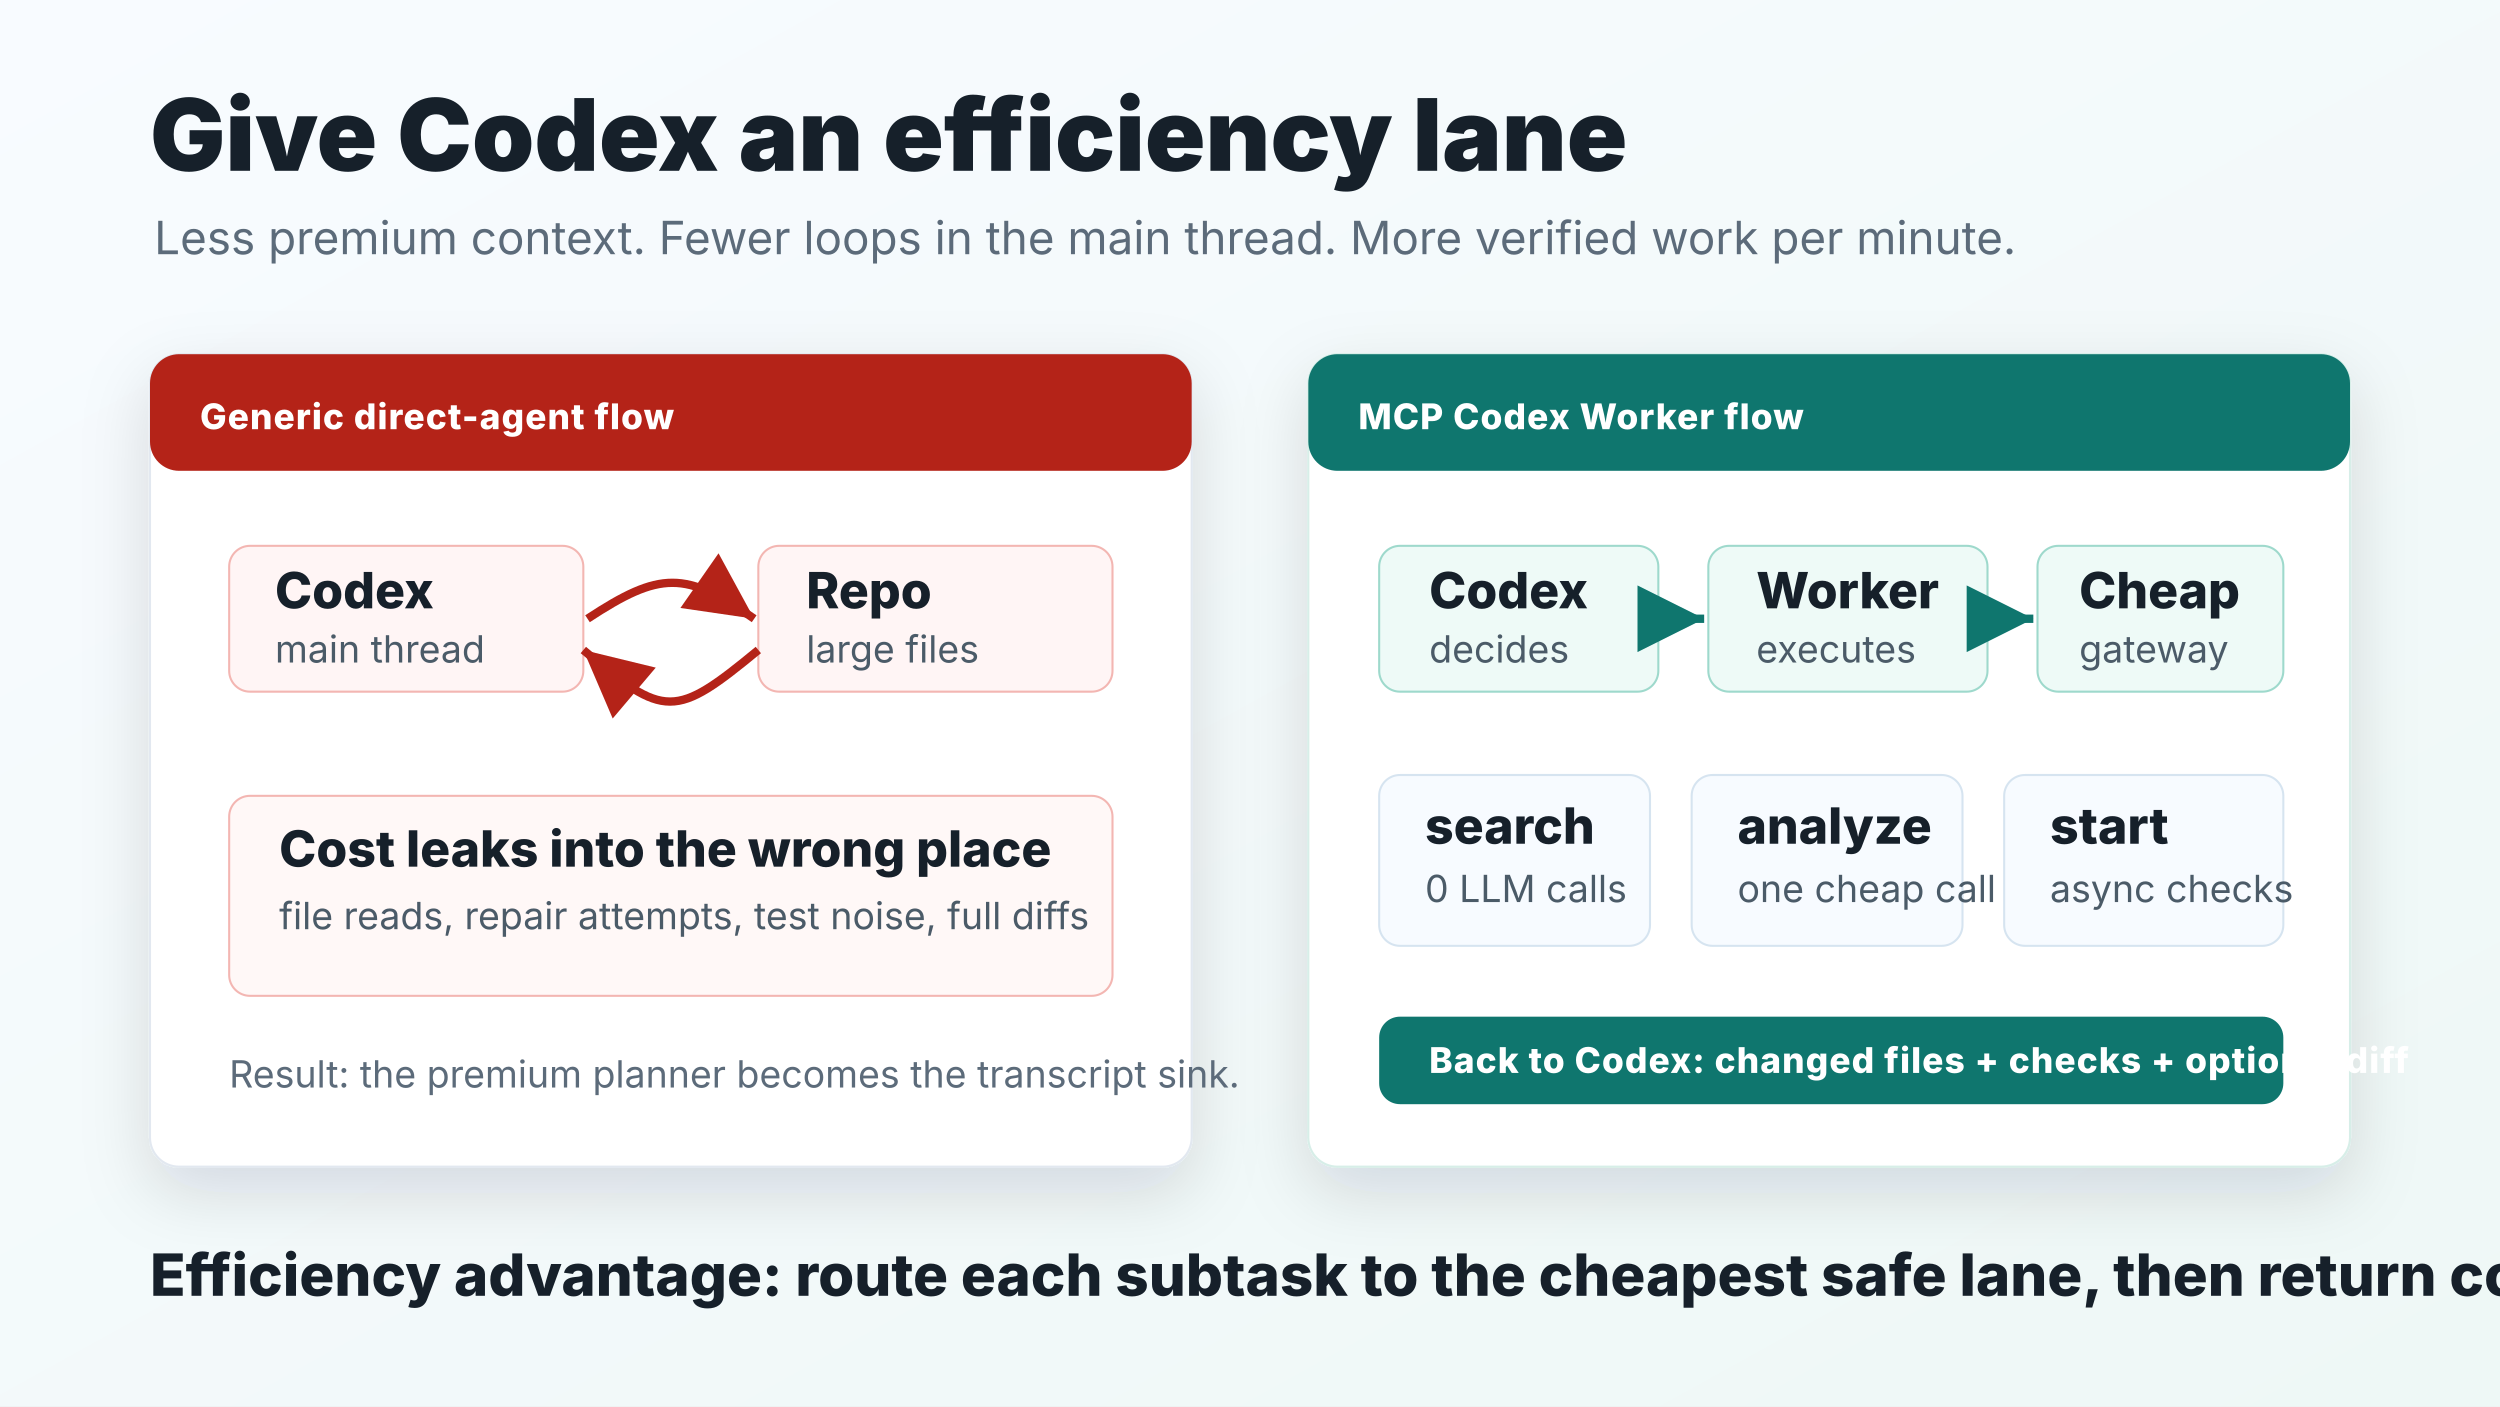
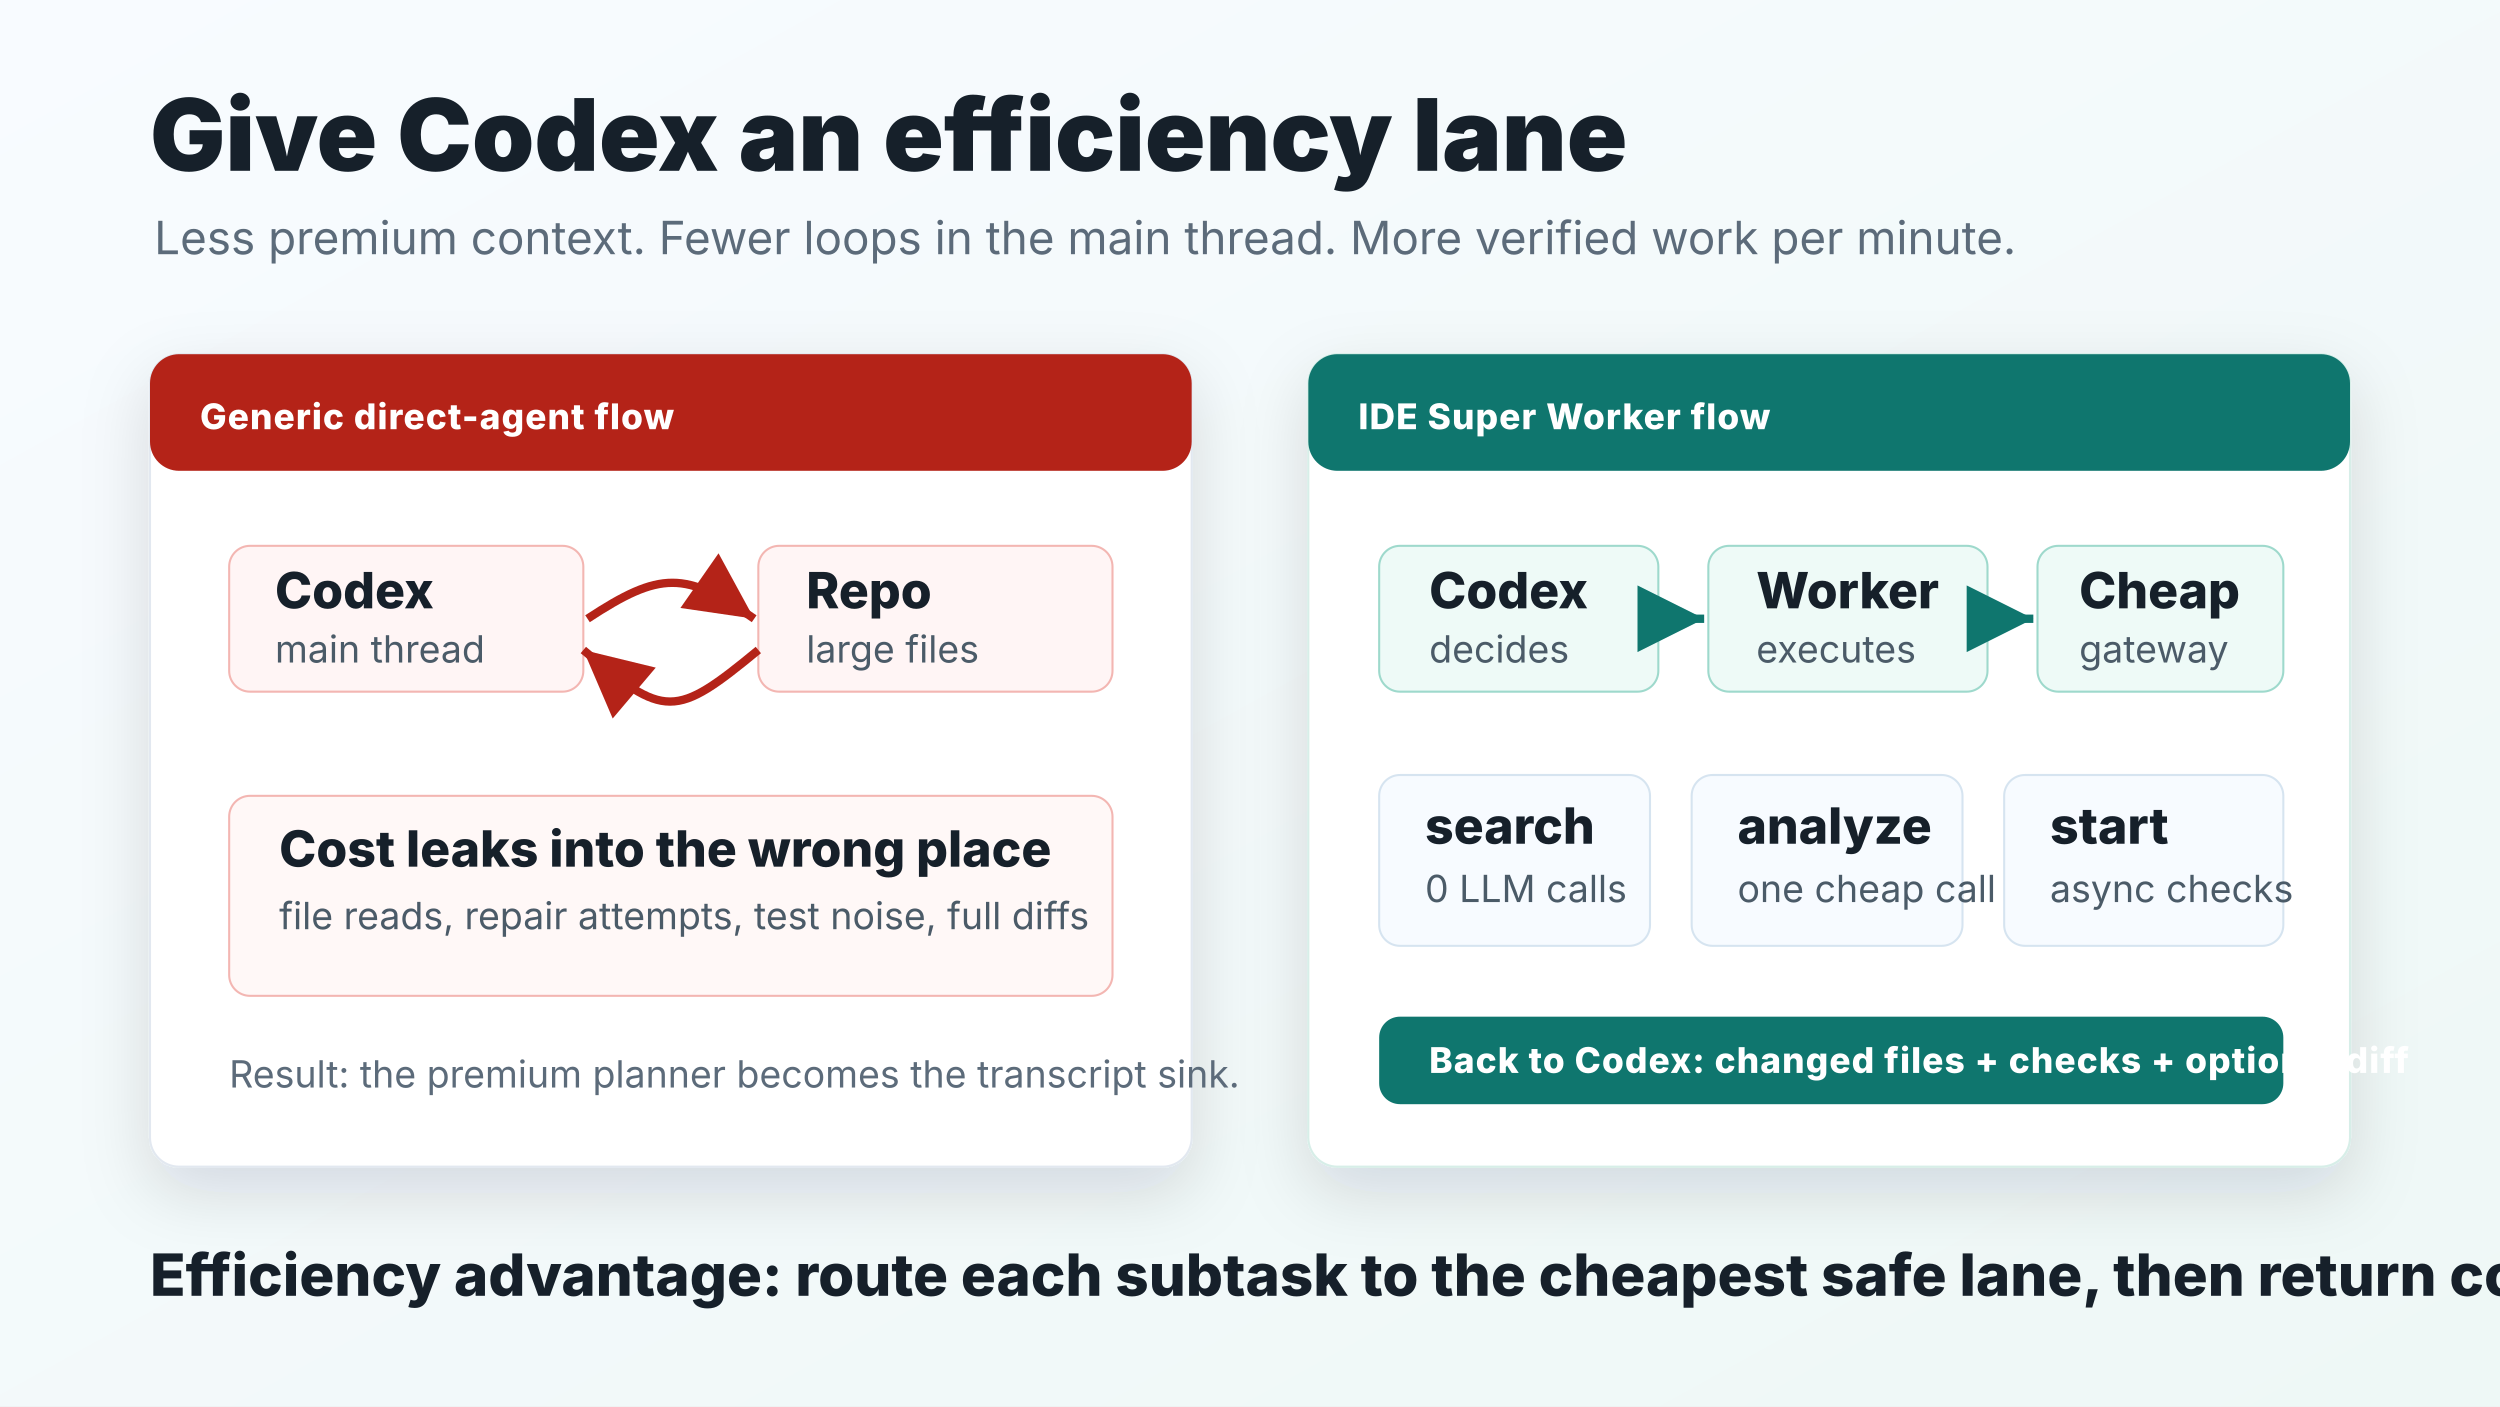
<svg xmlns="http://www.w3.org/2000/svg" width="1200" height="675" viewBox="0 0 1200 675" role="img" aria-labelledby="title desc">
  <defs>
    <linearGradient id="bg" x1="0" y1="0" x2="1" y2="1">
      <stop offset="0" stop-color="#f8fbff" />
      <stop offset="1" stop-color="#eef8f6" />
    </linearGradient>
    <filter id="shadow" x="-10%" y="-10%" width="120%" height="130%">
      <feDropShadow dx="0" dy="12" stdDeviation="16" flood-color="#17202a" flood-opacity="0.13" />
    </filter>
    <marker id="arrowGreen" markerWidth="12" markerHeight="12" refX="10" refY="6" orient="auto" markerUnits="strokeWidth">
      <path d="M2,2 L10,6 L2,10 Z" fill="#0f766e" />
    </marker>
    <marker id="arrowRed" markerWidth="12" markerHeight="12" refX="10" refY="6" orient="auto" markerUnits="strokeWidth">
      <path d="M2,2 L10,6 L2,10 Z" fill="#b42318" />
    </marker>
    <style>
      text { font-family: Inter, Segoe UI, Arial, sans-serif; fill: #16202a; }
      .muted { fill: #5c6b7a; font-size: 22px; }
      .small { fill: #5c6b7a; font-size: 18px; }
      .label { fill: #ffffff; font-weight: 800; font-size: 17px; letter-spacing: 0.5px; }
      .h1 { font-size: 48px; font-weight: 850; }
      .h2 { font-size: 28px; font-weight: 800; }
      .boxTitle { font-size: 24px; font-weight: 800; }
      .boxText { font-size: 18px; fill: #4b5b68; }
    </style>
  </defs>
  <rect width="1200" height="675" fill="url(#bg)" />
  <text x="72" y="82" class="h1">Give Codex an efficiency lane</text>
  <text x="74" y="122" class="muted">Less premium context. Fewer loops in the main thread. More verified work per minute.</text>
  <g transform="translate(72 170)">
    <rect x="0" y="0" width="500" height="390" rx="14" fill="#fff" stroke="#e2e8f0" filter="url(#shadow)" />
    <rect x="0" y="0" width="500" height="56" rx="14" fill="#b42318" />
    <text x="24" y="36" class="label">Generic direct-agent flow</text>
    <rect x="38" y="92" width="170" height="70" rx="10" fill="#fff5f5" stroke="#f3b6b2" />
    <text x="60" y="122" class="boxTitle">Codex</text>
    <text x="60" y="148" class="boxText">main thread</text>
    <rect x="292" y="92" width="170" height="70" rx="10" fill="#fff5f5" stroke="#f3b6b2" />
    <text x="315" y="122" class="boxTitle">Repo</text>
    <text x="315" y="148" class="boxText">large files</text>
    <path d="M210 127 C245 104, 257 104, 290 127" stroke="#b42318" stroke-width="4" fill="none" marker-end="url(#arrowRed)" />
    <path d="M292 142 C252 175, 247 175, 208 142" stroke="#b42318" stroke-width="4" fill="none" marker-end="url(#arrowRed)" />
    <rect x="38" y="212" width="424" height="96" rx="10" fill="#fff8f7" stroke="#f3b6b2" />
    <text x="62" y="246" class="boxTitle">Cost leaks into the wrong place</text>
    <text x="62" y="276" class="boxText">file reads, repair attempts, test noise, full diffs</text>
    <text x="38" y="352" class="small">Result: the premium planner becomes the transcript sink.</text>
  </g>
  <g transform="translate(628 170)">
    <rect x="0" y="0" width="500" height="390" rx="14" fill="#fff" stroke="#d7eee8" filter="url(#shadow)" />
    <rect x="0" y="0" width="500" height="56" rx="14" fill="#0f766e" />
-     <text x="24" y="36" class="label">MCP Codex Worker flow</text>
+     <text x="24" y="36" class="label">IDE Super Worker flow</text>
    <rect x="34" y="92" width="134" height="70" rx="10" fill="#eefaf7" stroke="#9ed9cc" />
    <text x="58" y="122" class="boxTitle">Codex</text>
    <text x="58" y="148" class="boxText">decides</text>
    <rect x="192" y="92" width="134" height="70" rx="10" fill="#eefaf7" stroke="#9ed9cc" />
    <text x="215" y="122" class="boxTitle">Worker</text>
    <text x="215" y="148" class="boxText">executes</text>
    <rect x="350" y="92" width="118" height="70" rx="10" fill="#eefaf7" stroke="#9ed9cc" />
    <text x="370" y="122" class="boxTitle">Cheap</text>
    <text x="370" y="148" class="boxText">gateway</text>
    <path d="M170 127 L190 127" stroke="#0f766e" stroke-width="4" marker-end="url(#arrowGreen)" />
    <path d="M328 127 L348 127" stroke="#0f766e" stroke-width="4" marker-end="url(#arrowGreen)" />
    <rect x="34" y="202" width="130" height="82" rx="10" fill="#f7fbff" stroke="#d6e4f0" />
    <text x="56" y="235" class="boxTitle">search</text>
    <text x="56" y="263" class="boxText">0 LLM calls</text>
    <rect x="184" y="202" width="130" height="82" rx="10" fill="#f7fbff" stroke="#d6e4f0" />
    <text x="206" y="235" class="boxTitle">analyze</text>
    <text x="206" y="263" class="boxText">one cheap call</text>
    <rect x="334" y="202" width="134" height="82" rx="10" fill="#f7fbff" stroke="#d6e4f0" />
    <text x="356" y="235" class="boxTitle">start</text>
    <text x="356" y="263" class="boxText">async checks</text>
    <rect x="34" y="318" width="434" height="42" rx="10" fill="#0f766e" />
    <text x="58" y="345" class="label">Back to Codex: changed files + checks + optional diff</text>
  </g>
  <text x="72" y="622" class="h2">Efficiency advantage: route each subtask to the cheapest safe lane, then return compact proof.</text>
</svg>
